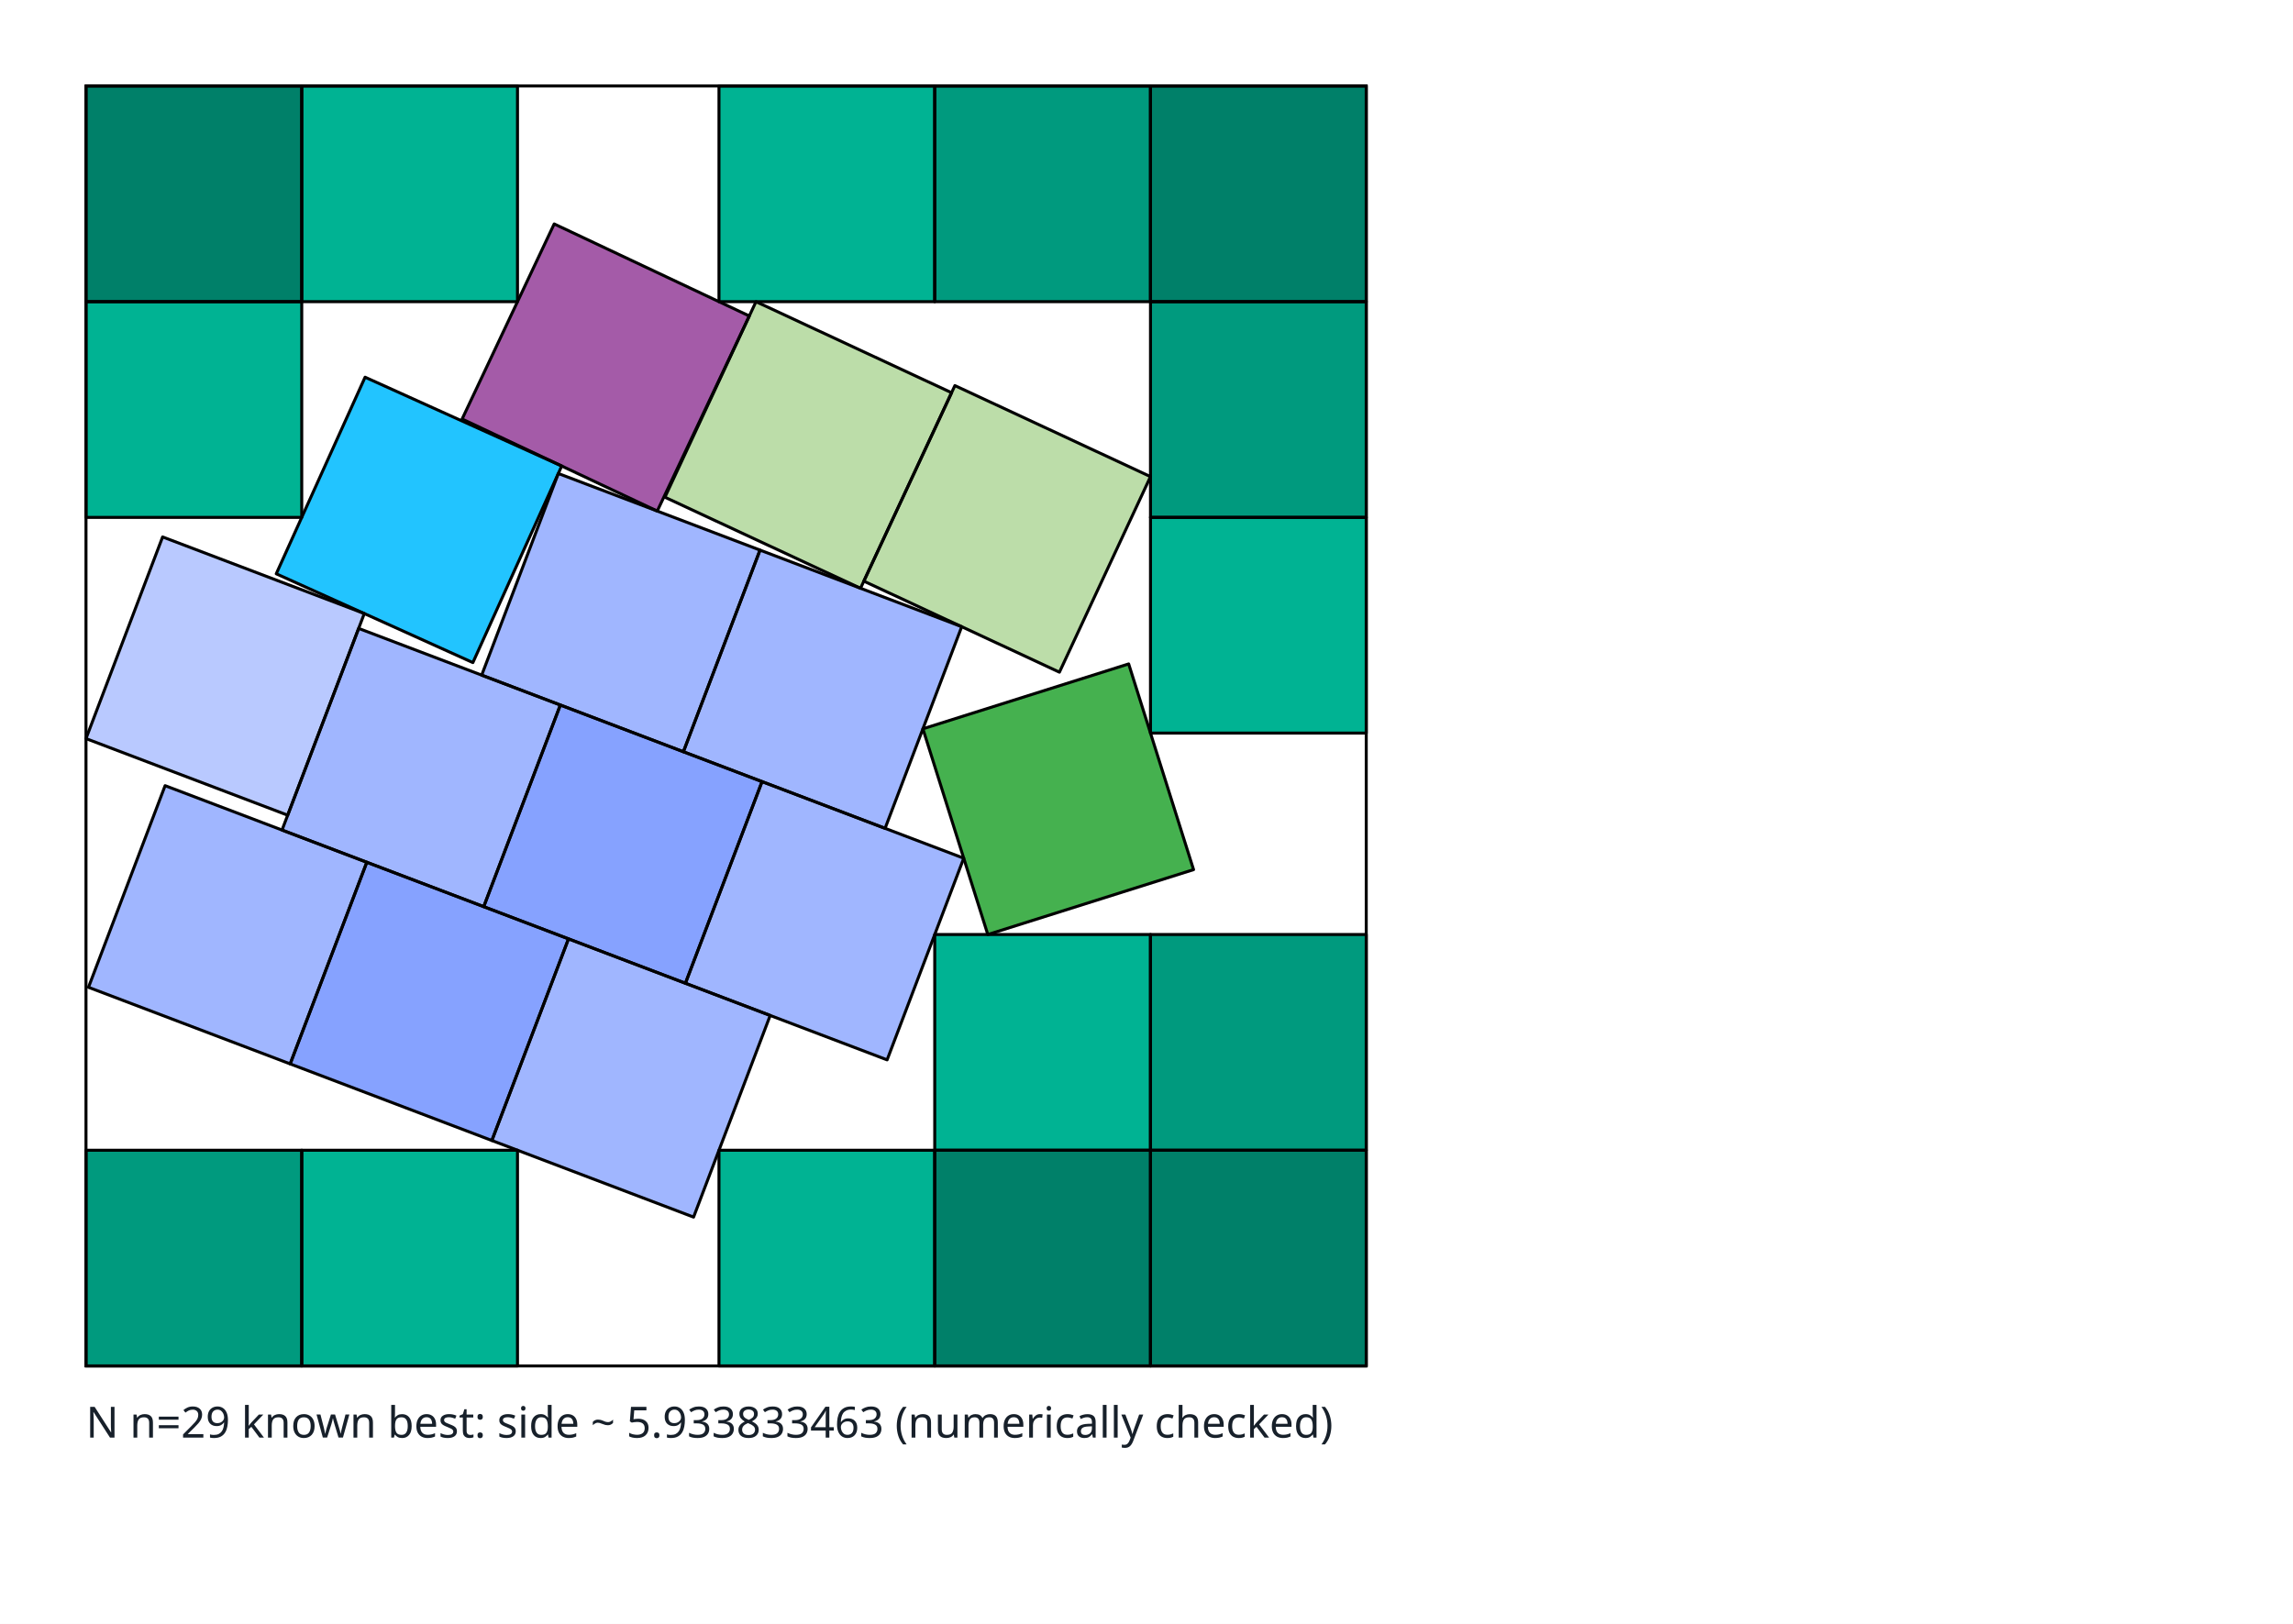
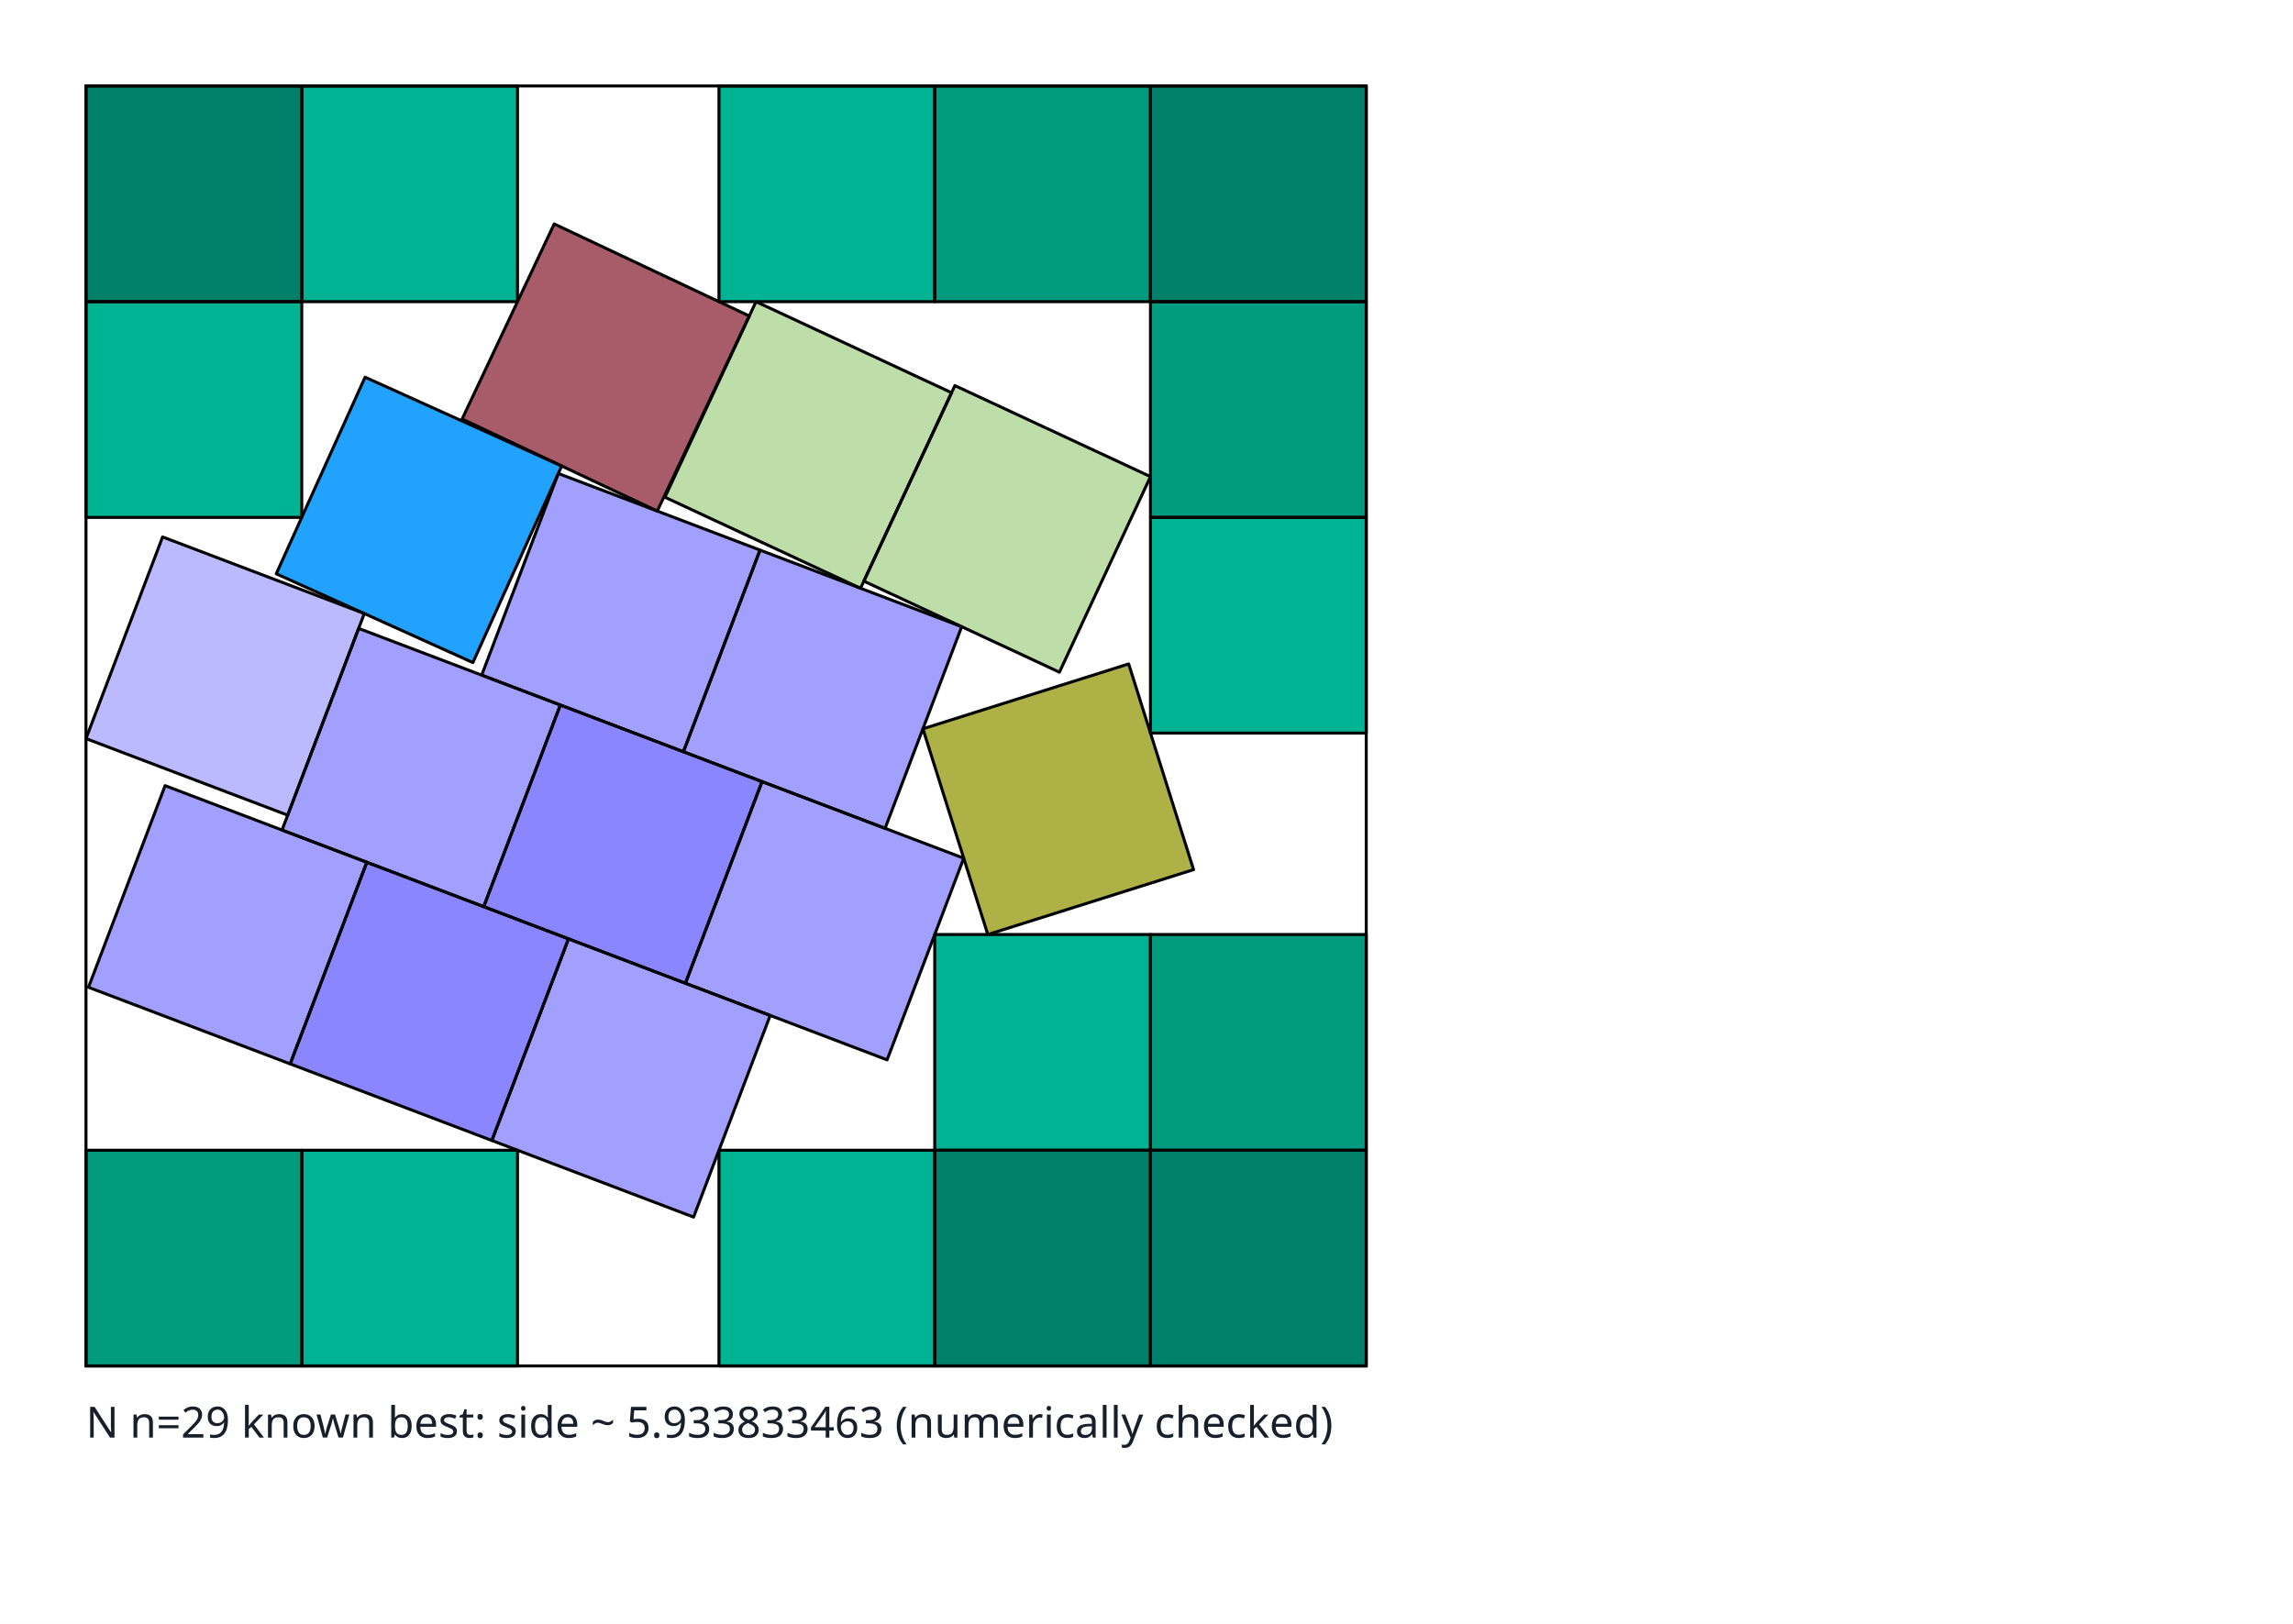
<svg xmlns="http://www.w3.org/2000/svg" width="960" height="680" viewBox="0 0 960 680" role="img" aria-labelledby="figure-title figure-description" data-static-fallback="final">
  <rect width="960" height="680" fill="#ffffff" />
  <g id="panel-0" data-panel="n=29 known best">
    <g id="panel-0-fills" data-layer="fills">
      <polygon data-feature="square-fill" data-square="square-001" data-hue-index="0" data-shade-index="0" data-orientation-radians="0.0" points="36,126.329 126.329,126.329 126.329,36 36,36" fill="#008069" fill-opacity="1.0" stroke="none" data-angle-class="0" data-angle-class-residual-radians="0E-59" data-contact-sides="4" data-full-side-contacts="square-003 square-002 wall-top wall-left" data-maximum-contact-residual="2.368798014412520517299652806E-70" />
      <polygon data-feature="square-fill" data-square="square-002" data-hue-index="0" data-shade-index="2" data-orientation-radians="0.0" points="126.329,126.329 216.659,126.329 216.659,36 126.329,36" fill="#00b393" fill-opacity="1.0" stroke="none" data-angle-class="0" data-angle-class-residual-radians="0E-59" data-contact-sides="2" data-full-side-contacts="wall-top square-001" data-maximum-contact-residual="2.368798014412520517299652806E-70" />
      <polygon data-feature="square-fill" data-square="square-003" data-hue-index="0" data-shade-index="2" data-orientation-radians="0.0" points="36,216.659 126.329,216.659 126.329,126.329 36,126.329" fill="#00b393" fill-opacity="1.0" stroke="none" data-angle-class="0" data-angle-class-residual-radians="0E-59" data-contact-sides="2" data-full-side-contacts="square-001 wall-left" data-maximum-contact-residual="0" />
      <polygon data-feature="square-fill" data-square="square-004" data-hue-index="0" data-shade-index="0" data-orientation-radians="0.0" points="481.671,126.329 572,126.329 572,36 481.671,36" fill="#008069" fill-opacity="1.0" stroke="none" data-angle-class="0" data-angle-class-residual-radians="0E-59" data-contact-sides="4" data-full-side-contacts="square-007 wall-right wall-top square-005" data-maximum-contact-residual="2.368798014412520517299652806E-70" />
      <polygon data-feature="square-fill" data-square="square-005" data-hue-index="0" data-shade-index="1" data-orientation-radians="0.0" points="391.341,126.329 481.671,126.329 481.671,36 391.341,36" fill="#009a7e" fill-opacity="1.0" stroke="none" data-angle-class="0" data-angle-class-residual-radians="0E-59" data-contact-sides="3" data-full-side-contacts="square-004 wall-top square-006" data-maximum-contact-residual="2.368798014412520517299652806E-70" />
      <polygon data-feature="square-fill" data-square="square-006" data-hue-index="0" data-shade-index="2" data-orientation-radians="0.0" points="301.012,126.329 391.341,126.329 391.341,36 301.012,36" fill="#00b393" fill-opacity="1.0" stroke="none" data-angle-class="0" data-angle-class-residual-radians="0E-59" data-contact-sides="2" data-full-side-contacts="square-005 wall-top" data-maximum-contact-residual="2.368798014412520517299652806E-70" />
      <polygon data-feature="square-fill" data-square="square-007" data-hue-index="0" data-shade-index="1" data-orientation-radians="0.0" points="481.671,216.659 572,216.659 572,126.329 481.671,126.329" fill="#009a7e" fill-opacity="1.0" stroke="none" data-angle-class="0" data-angle-class-residual-radians="0E-59" data-contact-sides="3" data-full-side-contacts="square-008 wall-right square-004" data-maximum-contact-residual="2.368798014412520517299652806E-70" />
      <polygon data-feature="square-fill" data-square="square-008" data-hue-index="0" data-shade-index="2" data-orientation-radians="0.0" points="481.671,306.988 572,306.988 572,216.659 481.671,216.659" fill="#00b393" fill-opacity="1.0" stroke="none" data-angle-class="0" data-angle-class-residual-radians="0E-59" data-contact-sides="2" data-full-side-contacts="wall-right square-007" data-maximum-contact-residual="2.368798014412520517299652806E-70" />
      <polygon data-feature="square-fill" data-square="square-009" data-hue-index="0" data-shade-index="1" data-orientation-radians="0.0" points="36,572 126.329,572 126.329,481.671 36,481.671" fill="#009a7e" fill-opacity="1.0" stroke="none" data-angle-class="0" data-angle-class-residual-radians="0E-59" data-contact-sides="3" data-full-side-contacts="wall-bottom square-010 wall-left" data-maximum-contact-residual="0" />
      <polygon data-feature="square-fill" data-square="square-010" data-hue-index="0" data-shade-index="2" data-orientation-radians="0.0" points="126.329,572 216.659,572 216.659,481.671 126.329,481.671" fill="#00b393" fill-opacity="1.0" stroke="none" data-angle-class="0" data-angle-class-residual-radians="0E-59" data-contact-sides="2" data-full-side-contacts="wall-bottom square-009" data-maximum-contact-residual="0" />
      <polygon data-feature="square-fill" data-square="square-011" data-hue-index="0" data-shade-index="0" data-orientation-radians="0.0" points="481.671,572 572,572 572,481.671 481.671,481.671" fill="#008069" fill-opacity="1.0" stroke="none" data-angle-class="0" data-angle-class-residual-radians="0E-59" data-contact-sides="4" data-full-side-contacts="wall-bottom wall-right square-014 square-012" data-maximum-contact-residual="2.368798014412520517299652806E-70" />
      <polygon data-feature="square-fill" data-square="square-012" data-hue-index="0" data-shade-index="0" data-orientation-radians="0.0" points="391.341,572 481.671,572 481.671,481.671 391.341,481.671" fill="#008069" fill-opacity="1.0" stroke="none" data-angle-class="0" data-angle-class-residual-radians="0E-59" data-contact-sides="4" data-full-side-contacts="wall-bottom square-011 square-015 square-013" data-maximum-contact-residual="0" />
      <polygon data-feature="square-fill" data-square="square-013" data-hue-index="0" data-shade-index="2" data-orientation-radians="0.0" points="301.012,572 391.341,572 391.341,481.671 301.012,481.671" fill="#00b393" fill-opacity="1.0" stroke="none" data-angle-class="0" data-angle-class-residual-radians="0E-59" data-contact-sides="2" data-full-side-contacts="wall-bottom square-012" data-maximum-contact-residual="0" />
      <polygon data-feature="square-fill" data-square="square-014" data-hue-index="0" data-shade-index="1" data-orientation-radians="0.0" points="481.671,481.671 572,481.671 572,391.341 481.671,391.341" fill="#009a7e" fill-opacity="1.0" stroke="none" data-angle-class="0" data-angle-class-residual-radians="0E-59" data-contact-sides="3" data-full-side-contacts="square-011 wall-right square-015" data-maximum-contact-residual="2.368798014412520517299652806E-70" />
      <polygon data-feature="square-fill" data-square="square-015" data-hue-index="0" data-shade-index="2" data-orientation-radians="0.0" points="391.341,481.671 481.671,481.671 481.671,391.341 391.341,391.341" fill="#00b393" fill-opacity="1.0" stroke="none" data-angle-class="0" data-angle-class-residual-radians="0E-59" data-contact-sides="2" data-full-side-contacts="square-012 square-014" data-maximum-contact-residual="0E-69" />
-       <polygon data-feature="square-fill" data-square="square-016" data-hue-index="1" data-shade-index="4" data-orientation-radians="1.129949627037821006573722660213856285636670084170034872" points="275.167,214.014 313.711,132.321 232.018,93.777 193.474,175.47" fill="#a45ba8" fill-opacity="1.0" stroke="none" data-angle-class="1" data-angle-class-residual-radians="0E-59" data-contact-sides="0" data-full-side-contacts="" />
-       <polygon data-feature="square-fill" data-square="square-017" data-hue-index="2" data-shade-index="4" data-orientation-radians="1.135116976560416929118910493760934784034621202574273766" points="360.27,246.342 398.391,164.451 316.5,126.329 278.379,208.221" fill="#bcdda9" fill-opacity="1.0" stroke="none" data-angle-class="2" data-angle-class-residual-radians="0E-59" data-contact-sides="0" data-full-side-contacts="" />
-       <polygon data-feature="square-fill" data-square="square-018" data-hue-index="2" data-shade-index="4" data-orientation-radians="1.135116976560416929118910493760934784034621202574273766" points="443.549,281.482 481.671,199.59 399.779,161.469 361.658,243.36" fill="#bcdda9" fill-opacity="1.0" stroke="none" data-angle-class="2" data-angle-class-residual-radians="0E-59" data-contact-sides="0" data-full-side-contacts="" />
-       <polygon data-feature="square-fill" data-square="square-019" data-hue-index="3" data-shade-index="3" data-orientation-radians="1.207765629953599146315203405529809160512399748841329294" points="290.375,509.673 322.451,425.23 238.009,393.154 205.932,477.596" fill="#a0b6ff" fill-opacity="1.0" stroke="none" data-angle-class="3" data-angle-class-residual-radians="0E-59" data-contact-sides="1" data-full-side-contacts="square-020" data-maximum-contact-residual="0E-69" />
-       <polygon data-feature="square-fill" data-square="square-020" data-hue-index="3" data-shade-index="2" data-orientation-radians="1.207765629953599146315203405529809160512399748841329294" points="205.932,477.596 238.009,393.154 153.567,361.077 121.49,445.519" fill="#86a2ff" fill-opacity="1.0" stroke="none" data-angle-class="3" data-angle-class-residual-radians="0E-59" data-contact-sides="2" data-full-side-contacts="square-019 square-021" data-maximum-contact-residual="0E-69" />
-       <polygon data-feature="square-fill" data-square="square-021" data-hue-index="3" data-shade-index="3" data-orientation-radians="1.207765629953599146315203405529809160512399748841329294" points="121.49,445.519 153.567,361.077 69.125,329 37.048,413.442" fill="#a0b6ff" fill-opacity="1.0" stroke="none" data-angle-class="3" data-angle-class-residual-radians="0E-59" data-contact-sides="1" data-full-side-contacts="square-020" data-maximum-contact-residual="0E-69" />
-       <polygon data-feature="square-fill" data-square="square-022" data-hue-index="4" data-shade-index="4" data-orientation-radians="0.3055420246396188517359259810900958493055796790970857768" points="413.561,391.341 499.706,364.169 472.534,278.023 386.389,305.195" fill="#45b14f" fill-opacity="1.0" stroke="none" data-angle-class="4" data-angle-class-residual-radians="0E-59" data-contact-sides="0" data-full-side-contacts="" />
-       <polygon data-feature="square-fill" data-square="square-023" data-hue-index="3" data-shade-index="3" data-orientation-radians="1.207765629953599146315203405529809160512399748841329294" points="371.404,443.826 403.481,359.384 319.038,327.307 286.962,411.749" fill="#a0b6ff" fill-opacity="1.0" stroke="none" data-angle-class="3" data-angle-class-residual-radians="0E-59" data-contact-sides="1" data-full-side-contacts="square-024" data-maximum-contact-residual="0E-69" />
-       <polygon data-feature="square-fill" data-square="square-024" data-hue-index="3" data-shade-index="2" data-orientation-radians="1.207765629953599146315203405529809160512399748841329294" points="286.962,411.749 319.038,327.307 234.596,295.23 202.519,379.672" fill="#86a2ff" fill-opacity="1.0" stroke="none" data-angle-class="3" data-angle-class-residual-radians="0E-59" data-contact-sides="2" data-full-side-contacts="square-023 square-025" data-maximum-contact-residual="0E-69" />
-       <polygon data-feature="square-fill" data-square="square-025" data-hue-index="3" data-shade-index="3" data-orientation-radians="1.207765629953599146315203405529809160512399748841329294" points="202.519,379.672 234.596,295.23 150.154,263.153 118.077,347.595" fill="#a0b6ff" fill-opacity="1.0" stroke="none" data-angle-class="3" data-angle-class-residual-radians="0E-59" data-contact-sides="1" data-full-side-contacts="square-024" data-maximum-contact-residual="0E-69" />
-       <polygon data-feature="square-fill" data-square="square-026" data-hue-index="3" data-shade-index="4" data-orientation-radians="1.207765629953599146315203405529809160512399748841329294" points="120.442,341.369 152.519,256.927 68.077,224.85 36,309.293" fill="#b9c9ff" fill-opacity="1.0" stroke="none" data-angle-class="3" data-angle-class-residual-radians="0E-59" data-contact-sides="0" data-full-side-contacts="" />
-       <polygon data-feature="square-fill" data-square="square-027" data-hue-index="5" data-shade-index="4" data-orientation-radians="1.146535436936567880901388377060284878480829557280403966" points="197.982,277.462 235.166,195.141 152.845,157.957 115.661,240.278" fill="#22c4ff" fill-opacity="1.0" stroke="none" data-angle-class="5" data-angle-class-residual-radians="0E-59" data-contact-sides="0" data-full-side-contacts="" />
-       <polygon data-feature="square-fill" data-square="square-028" data-hue-index="3" data-shade-index="3" data-orientation-radians="1.207765629953599146315203405529809160512399748841329294" points="286.113,314.8 318.19,230.357 233.748,198.281 201.671,282.723" fill="#a0b6ff" fill-opacity="1.0" stroke="none" data-angle-class="3" data-angle-class-residual-radians="0E-59" data-contact-sides="1" data-full-side-contacts="square-029" data-maximum-contact-residual="0E-67" />
-       <polygon data-feature="square-fill" data-square="square-029" data-hue-index="3" data-shade-index="3" data-orientation-radians="1.207765629953599146315203405529809160512399748841329294" points="370.555,346.876 402.632,262.434 318.19,230.357 286.113,314.8" fill="#a0b6ff" fill-opacity="1.0" stroke="none" data-angle-class="3" data-angle-class-residual-radians="0E-59" data-contact-sides="1" data-full-side-contacts="square-028" data-maximum-contact-residual="0E-67" />
+       <polygon data-feature="square-fill" data-square="square-016" data-hue-index="1" data-shade-index="4" data-orientation-radians="1.129949627037821006573722660213856285636670084170034872" points="275.167,214.014 313.711,132.321 232.018,93.777 193.474,175.47" fill="#a85b68" fill-opacity="1.0" stroke="none" data-angle-class="1" data-angle-class-residual-radians="0E-59" data-contact-sides="0" data-full-side-contacts="" />
+       <polygon data-feature="square-fill" data-square="square-017" data-hue-index="2" data-shade-index="4" data-orientation-radians="1.135116976560416929118910493760934784034621202574273766" points="360.27,246.342 398.391,164.451 316.5,126.329 278.379,208.221" fill="#bddda9" fill-opacity="1.0" stroke="none" data-angle-class="2" data-angle-class-residual-radians="0E-59" data-contact-sides="0" data-full-side-contacts="" />
+       <polygon data-feature="square-fill" data-square="square-018" data-hue-index="2" data-shade-index="4" data-orientation-radians="1.135116976560416929118910493760934784034621202574273766" points="443.549,281.482 481.671,199.59 399.779,161.469 361.658,243.36" fill="#bddda9" fill-opacity="1.0" stroke="none" data-angle-class="2" data-angle-class-residual-radians="0E-59" data-contact-sides="0" data-full-side-contacts="" />
+       <polygon data-feature="square-fill" data-square="square-019" data-hue-index="3" data-shade-index="3" data-orientation-radians="1.207765629953599146315203405529809160512399748841329294" points="290.375,509.673 322.451,425.23 238.009,393.154 205.932,477.596" fill="#a2a0ff" fill-opacity="1.0" stroke="none" data-angle-class="3" data-angle-class-residual-radians="0E-59" data-contact-sides="1" data-full-side-contacts="square-020" data-maximum-contact-residual="0E-69" />
+       <polygon data-feature="square-fill" data-square="square-020" data-hue-index="3" data-shade-index="2" data-orientation-radians="1.207765629953599146315203405529809160512399748841329294" points="205.932,477.596 238.009,393.154 153.567,361.077 121.49,445.519" fill="#8986ff" fill-opacity="1.0" stroke="none" data-angle-class="3" data-angle-class-residual-radians="0E-59" data-contact-sides="2" data-full-side-contacts="square-019 square-021" data-maximum-contact-residual="0E-69" />
+       <polygon data-feature="square-fill" data-square="square-021" data-hue-index="3" data-shade-index="3" data-orientation-radians="1.207765629953599146315203405529809160512399748841329294" points="121.49,445.519 153.567,361.077 69.125,329 37.048,413.442" fill="#a2a0ff" fill-opacity="1.0" stroke="none" data-angle-class="3" data-angle-class-residual-radians="0E-59" data-contact-sides="1" data-full-side-contacts="square-020" data-maximum-contact-residual="0E-69" />
+       <polygon data-feature="square-fill" data-square="square-022" data-hue-index="4" data-shade-index="4" data-orientation-radians="0.3055420246396188517359259810900958493055796790970857768" points="413.561,391.341 499.706,364.169 472.534,278.023 386.389,305.195" fill="#aeb145" fill-opacity="1.0" stroke="none" data-angle-class="4" data-angle-class-residual-radians="0E-59" data-contact-sides="0" data-full-side-contacts="" />
+       <polygon data-feature="square-fill" data-square="square-023" data-hue-index="3" data-shade-index="3" data-orientation-radians="1.207765629953599146315203405529809160512399748841329294" points="371.404,443.826 403.481,359.384 319.038,327.307 286.962,411.749" fill="#a2a0ff" fill-opacity="1.0" stroke="none" data-angle-class="3" data-angle-class-residual-radians="0E-59" data-contact-sides="1" data-full-side-contacts="square-024" data-maximum-contact-residual="0E-69" />
+       <polygon data-feature="square-fill" data-square="square-024" data-hue-index="3" data-shade-index="2" data-orientation-radians="1.207765629953599146315203405529809160512399748841329294" points="286.962,411.749 319.038,327.307 234.596,295.23 202.519,379.672" fill="#8986ff" fill-opacity="1.0" stroke="none" data-angle-class="3" data-angle-class-residual-radians="0E-59" data-contact-sides="2" data-full-side-contacts="square-023 square-025" data-maximum-contact-residual="0E-69" />
+       <polygon data-feature="square-fill" data-square="square-025" data-hue-index="3" data-shade-index="3" data-orientation-radians="1.207765629953599146315203405529809160512399748841329294" points="202.519,379.672 234.596,295.23 150.154,263.153 118.077,347.595" fill="#a2a0ff" fill-opacity="1.0" stroke="none" data-angle-class="3" data-angle-class-residual-radians="0E-59" data-contact-sides="1" data-full-side-contacts="square-024" data-maximum-contact-residual="0E-69" />
+       <polygon data-feature="square-fill" data-square="square-026" data-hue-index="3" data-shade-index="4" data-orientation-radians="1.207765629953599146315203405529809160512399748841329294" points="120.442,341.369 152.519,256.927 68.077,224.85 36,309.293" fill="#bbb9ff" fill-opacity="1.0" stroke="none" data-angle-class="3" data-angle-class-residual-radians="0E-59" data-contact-sides="0" data-full-side-contacts="" />
+       <polygon data-feature="square-fill" data-square="square-027" data-hue-index="5" data-shade-index="4" data-orientation-radians="1.146535436936567880901388377060284878480829557280403966" points="197.982,277.462 235.166,195.141 152.845,157.957 115.661,240.278" fill="#22a2ff" fill-opacity="1.0" stroke="none" data-angle-class="5" data-angle-class-residual-radians="0E-59" data-contact-sides="0" data-full-side-contacts="" />
+       <polygon data-feature="square-fill" data-square="square-028" data-hue-index="3" data-shade-index="3" data-orientation-radians="1.207765629953599146315203405529809160512399748841329294" points="286.113,314.8 318.19,230.357 233.748,198.281 201.671,282.723" fill="#a2a0ff" fill-opacity="1.0" stroke="none" data-angle-class="3" data-angle-class-residual-radians="0E-59" data-contact-sides="1" data-full-side-contacts="square-029" data-maximum-contact-residual="0E-67" />
+       <polygon data-feature="square-fill" data-square="square-029" data-hue-index="3" data-shade-index="3" data-orientation-radians="1.207765629953599146315203405529809160512399748841329294" points="370.555,346.876 402.632,262.434 318.19,230.357 286.113,314.8" fill="#a2a0ff" fill-opacity="1.0" stroke="none" data-angle-class="3" data-angle-class-residual-radians="0E-59" data-contact-sides="1" data-full-side-contacts="square-028" data-maximum-contact-residual="0E-67" />
    </g>
    <g id="panel-0-outlines" data-layer="outlines">
      <polygon data-feature="square-outline" data-square="square-001" points="36,126.329 126.329,126.329 126.329,36 36,36" stroke-linejoin="round" fill="none" stroke="#000000" stroke-width="1.25" vector-effect="non-scaling-stroke" />
      <polygon data-feature="square-outline" data-square="square-002" points="126.329,126.329 216.659,126.329 216.659,36 126.329,36" stroke-linejoin="round" fill="none" stroke="#000000" stroke-width="1.25" vector-effect="non-scaling-stroke" />
      <polygon data-feature="square-outline" data-square="square-003" points="36,216.659 126.329,216.659 126.329,126.329 36,126.329" stroke-linejoin="round" fill="none" stroke="#000000" stroke-width="1.25" vector-effect="non-scaling-stroke" />
      <polygon data-feature="square-outline" data-square="square-004" points="481.671,126.329 572,126.329 572,36 481.671,36" stroke-linejoin="round" fill="none" stroke="#000000" stroke-width="1.25" vector-effect="non-scaling-stroke" />
      <polygon data-feature="square-outline" data-square="square-005" points="391.341,126.329 481.671,126.329 481.671,36 391.341,36" stroke-linejoin="round" fill="none" stroke="#000000" stroke-width="1.25" vector-effect="non-scaling-stroke" />
      <polygon data-feature="square-outline" data-square="square-006" points="301.012,126.329 391.341,126.329 391.341,36 301.012,36" stroke-linejoin="round" fill="none" stroke="#000000" stroke-width="1.25" vector-effect="non-scaling-stroke" />
      <polygon data-feature="square-outline" data-square="square-007" points="481.671,216.659 572,216.659 572,126.329 481.671,126.329" stroke-linejoin="round" fill="none" stroke="#000000" stroke-width="1.25" vector-effect="non-scaling-stroke" />
      <polygon data-feature="square-outline" data-square="square-008" points="481.671,306.988 572,306.988 572,216.659 481.671,216.659" stroke-linejoin="round" fill="none" stroke="#000000" stroke-width="1.25" vector-effect="non-scaling-stroke" />
      <polygon data-feature="square-outline" data-square="square-009" points="36,572 126.329,572 126.329,481.671 36,481.671" stroke-linejoin="round" fill="none" stroke="#000000" stroke-width="1.25" vector-effect="non-scaling-stroke" />
      <polygon data-feature="square-outline" data-square="square-010" points="126.329,572 216.659,572 216.659,481.671 126.329,481.671" stroke-linejoin="round" fill="none" stroke="#000000" stroke-width="1.25" vector-effect="non-scaling-stroke" />
      <polygon data-feature="square-outline" data-square="square-011" points="481.671,572 572,572 572,481.671 481.671,481.671" stroke-linejoin="round" fill="none" stroke="#000000" stroke-width="1.25" vector-effect="non-scaling-stroke" />
      <polygon data-feature="square-outline" data-square="square-012" points="391.341,572 481.671,572 481.671,481.671 391.341,481.671" stroke-linejoin="round" fill="none" stroke="#000000" stroke-width="1.25" vector-effect="non-scaling-stroke" />
      <polygon data-feature="square-outline" data-square="square-013" points="301.012,572 391.341,572 391.341,481.671 301.012,481.671" stroke-linejoin="round" fill="none" stroke="#000000" stroke-width="1.25" vector-effect="non-scaling-stroke" />
      <polygon data-feature="square-outline" data-square="square-014" points="481.671,481.671 572,481.671 572,391.341 481.671,391.341" stroke-linejoin="round" fill="none" stroke="#000000" stroke-width="1.25" vector-effect="non-scaling-stroke" />
      <polygon data-feature="square-outline" data-square="square-015" points="391.341,481.671 481.671,481.671 481.671,391.341 391.341,391.341" stroke-linejoin="round" fill="none" stroke="#000000" stroke-width="1.25" vector-effect="non-scaling-stroke" />
      <polygon data-feature="square-outline" data-square="square-016" points="275.167,214.014 313.711,132.321 232.018,93.777 193.474,175.47" stroke-linejoin="round" fill="none" stroke="#000000" stroke-width="1.25" vector-effect="non-scaling-stroke" />
      <polygon data-feature="square-outline" data-square="square-017" points="360.27,246.342 398.391,164.451 316.5,126.329 278.379,208.221" stroke-linejoin="round" fill="none" stroke="#000000" stroke-width="1.25" vector-effect="non-scaling-stroke" />
      <polygon data-feature="square-outline" data-square="square-018" points="443.549,281.482 481.671,199.59 399.779,161.469 361.658,243.36" stroke-linejoin="round" fill="none" stroke="#000000" stroke-width="1.25" vector-effect="non-scaling-stroke" />
      <polygon data-feature="square-outline" data-square="square-019" points="290.375,509.673 322.451,425.23 238.009,393.154 205.932,477.596" stroke-linejoin="round" fill="none" stroke="#000000" stroke-width="1.25" vector-effect="non-scaling-stroke" />
      <polygon data-feature="square-outline" data-square="square-020" points="205.932,477.596 238.009,393.154 153.567,361.077 121.49,445.519" stroke-linejoin="round" fill="none" stroke="#000000" stroke-width="1.25" vector-effect="non-scaling-stroke" />
      <polygon data-feature="square-outline" data-square="square-021" points="121.49,445.519 153.567,361.077 69.125,329 37.048,413.442" stroke-linejoin="round" fill="none" stroke="#000000" stroke-width="1.25" vector-effect="non-scaling-stroke" />
      <polygon data-feature="square-outline" data-square="square-022" points="413.561,391.341 499.706,364.169 472.534,278.023 386.389,305.195" stroke-linejoin="round" fill="none" stroke="#000000" stroke-width="1.25" vector-effect="non-scaling-stroke" />
      <polygon data-feature="square-outline" data-square="square-023" points="371.404,443.826 403.481,359.384 319.038,327.307 286.962,411.749" stroke-linejoin="round" fill="none" stroke="#000000" stroke-width="1.25" vector-effect="non-scaling-stroke" />
      <polygon data-feature="square-outline" data-square="square-024" points="286.962,411.749 319.038,327.307 234.596,295.23 202.519,379.672" stroke-linejoin="round" fill="none" stroke="#000000" stroke-width="1.25" vector-effect="non-scaling-stroke" />
      <polygon data-feature="square-outline" data-square="square-025" points="202.519,379.672 234.596,295.23 150.154,263.153 118.077,347.595" stroke-linejoin="round" fill="none" stroke="#000000" stroke-width="1.25" vector-effect="non-scaling-stroke" />
      <polygon data-feature="square-outline" data-square="square-026" points="120.442,341.369 152.519,256.927 68.077,224.85 36,309.293" stroke-linejoin="round" fill="none" stroke="#000000" stroke-width="1.25" vector-effect="non-scaling-stroke" />
      <polygon data-feature="square-outline" data-square="square-027" points="197.982,277.462 235.166,195.141 152.845,157.957 115.661,240.278" stroke-linejoin="round" fill="none" stroke="#000000" stroke-width="1.25" vector-effect="non-scaling-stroke" />
      <polygon data-feature="square-outline" data-square="square-028" points="286.113,314.8 318.19,230.357 233.748,198.281 201.671,282.723" stroke-linejoin="round" fill="none" stroke="#000000" stroke-width="1.25" vector-effect="non-scaling-stroke" />
      <polygon data-feature="square-outline" data-square="square-029" points="370.555,346.876 402.632,262.434 318.19,230.357 286.113,314.8" stroke-linejoin="round" fill="none" stroke="#000000" stroke-width="1.25" vector-effect="non-scaling-stroke" />
      <rect data-feature="container-outline" x="36" y="36" width="536" height="536" fill="none" stroke="#000000" stroke-width="1.25" vector-effect="non-scaling-stroke" />
    </g>
  </g>
  <text x="36" y="602" font-size="18" font-family="system-ui, sans-serif" fill="#17202a" data-evidence="numerically-checked" stroke-dasharray="none">N n=29 known best: side ~ 5.933833463 (numerically checked)</text>
</svg>
